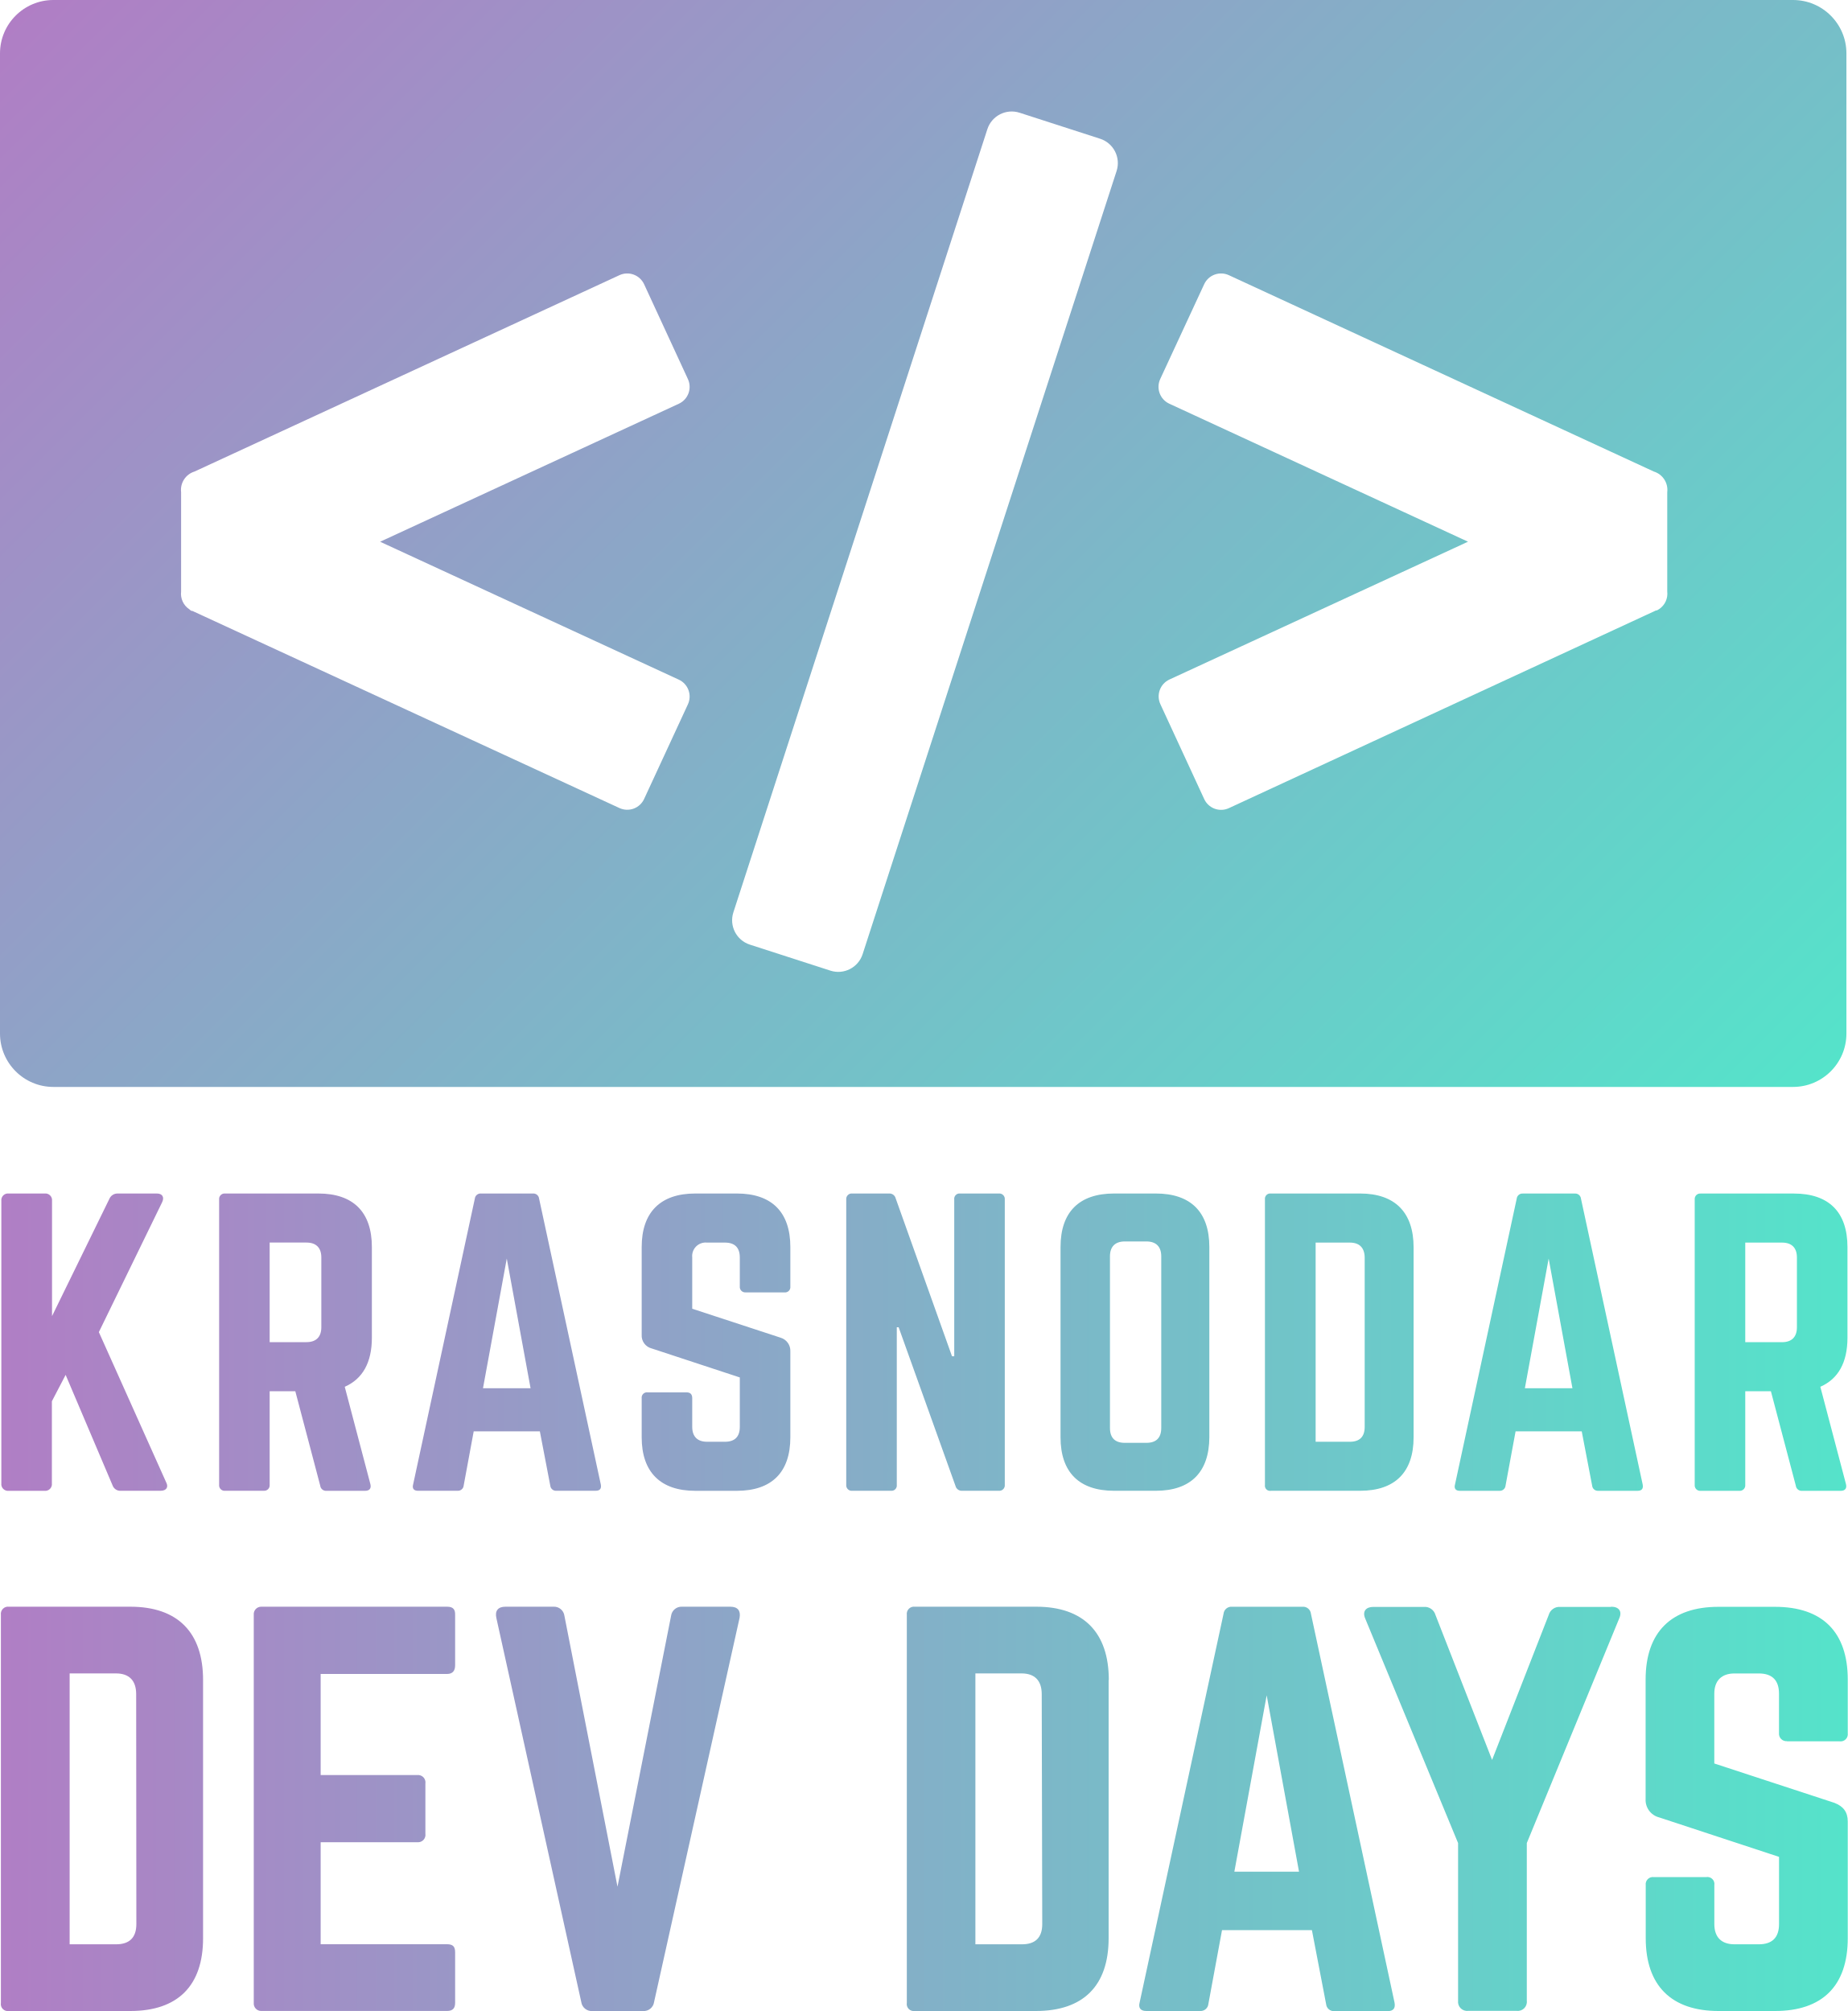
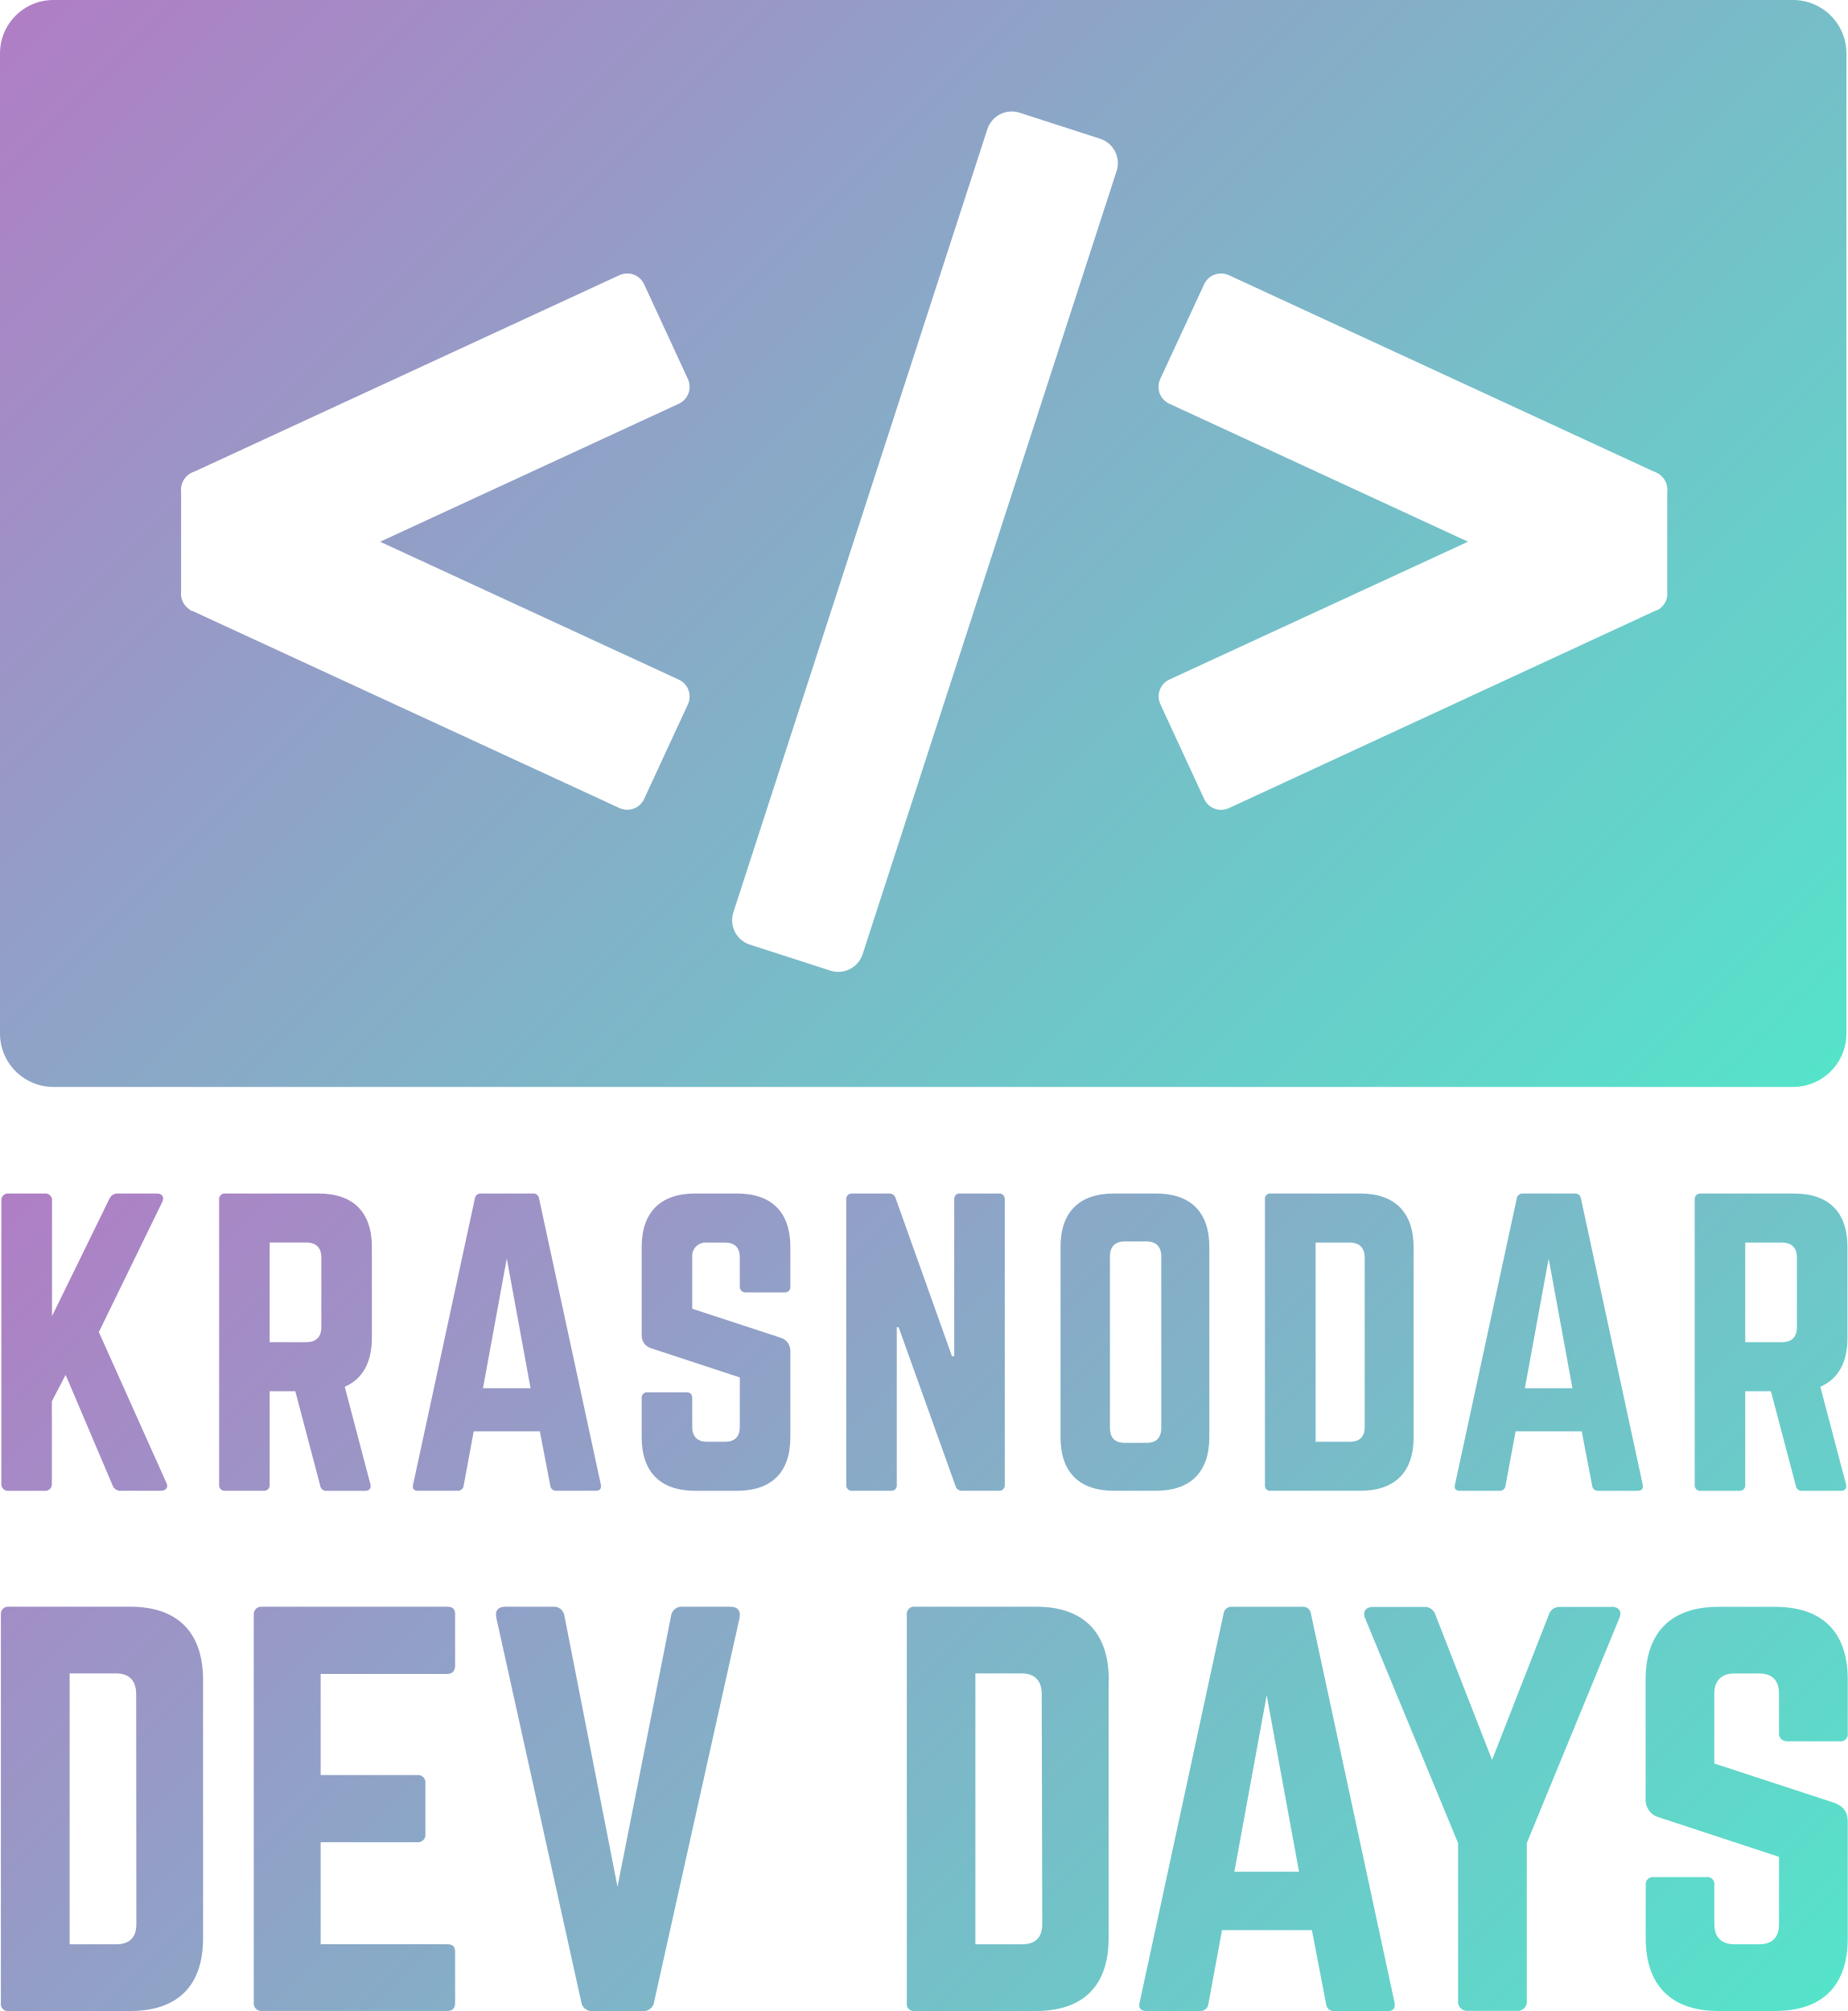
<svg xmlns="http://www.w3.org/2000/svg" xmlns:xlink="http://www.w3.org/1999/xlink" viewBox="0 0 497.18 541.19">
  <defs>
    <style>.a{fill:url(#a);}.b{fill:url(#b);}</style>
    <linearGradient id="a" x1="55.29" y1="-46.87" x2="441.54" y2="339.38" gradientUnits="userSpaceOnUse">
      <stop offset="0" stop-color="#b07ec5" />
      <stop offset="1" stop-color="#55e3ca" />
    </linearGradient>
-     <linearGradient id="b" x1="0.24" y1="431.19" x2="497.18" y2="431.19" xlink:href="#a" />
+     <linearGradient id="b" x1="68.44" y1="254.13" x2="421.35" y2="607.04" xlink:href="#a" />
  </defs>
  <path class="a" d="M482.45,0H14.37A14.37,14.37,0,0,0,0,14.37V278.14a14.37,14.37,0,0,0,14.37,14.37H482.45a14.37,14.37,0,0,0,14.37-14.37V14.37A14.37,14.37,0,0,0,482.45,0ZM182.64,182.9a5,5,0,0,1,2.45,6.66L173.32,215a5,5,0,0,1-6.66,2.45L51.77,164.41l-.1,0-.1,0,0,0-.31-.16L51,164l-.1-.06a5,5,0,0,1-2.17-4.74V132.46a5.16,5.16,0,0,1,3.61-5.56L166.66,74.06a5,5,0,0,1,6.66,2.45L185.09,102a5,5,0,0,1-2.45,6.66l-80.36,37.13ZM300.45,46,232.11,256.78a6.89,6.89,0,0,1-8.68,4.43l-21.67-7a6.89,6.89,0,0,1-4.43-8.68L265.67,34.77a6.89,6.89,0,0,1,8.68-4.43l21.67,7A6.89,6.89,0,0,1,300.45,46ZM448.61,159.17a5,5,0,0,1-2.17,4.74l-.1.06-.25.15-.31.16,0,0-.1,0-.1,0L330.64,217.49A5,5,0,0,1,324,215l-11.77-25.48a5,5,0,0,1,2.45-6.66L395,145.78l-80.36-37.13a5,5,0,0,1-2.45-6.66L324,76.51a5,5,0,0,1,6.66-2.45L445,126.9a5.16,5.16,0,0,1,3.61,5.56Z" />
  <path class="b" d="M.36,399.19v-76a1.8,1.8,0,0,1,2-2H12a1.8,1.8,0,0,1,2,2v31l15.4-31.5a2.38,2.38,0,0,1,2.3-1.5h10.5c1.5,0,2.1,1,1.4,2.4l-17,34.9,18.1,40.4c.7,1.3.1,2.3-1.5,2.3H32.57a2.21,2.21,0,0,1-2.3-1.5L17.66,370l-3.7,7.1v22.1a1.8,1.8,0,0,1-2,2H2.36A1.8,1.8,0,0,1,.36,399.19Zm70.6,2H60.56a1.47,1.47,0,0,1-1.6-1.6v-76.8a1.47,1.47,0,0,1,1.6-1.6h25.1c9.4,0,14.4,5,14.4,14.4V360c0,6.7-2.5,11.1-7.3,13.2l6.9,26.2c.3,1.2-.3,1.8-1.4,1.8H87.86a1.57,1.57,0,0,1-1.7-1.4l-6.7-25.4h-6.9v25.2A1.47,1.47,0,0,1,71,401.19Zm1.6-40h9.9c2.6,0,4-1.4,4-4v-18.8c0-2.6-1.4-4-4-4h-9.9Zm72.7,24h-17.8l-2.7,14.6a1.54,1.54,0,0,1-1.6,1.4h-10.7c-1.1,0-1.6-.6-1.3-1.7l16.6-76.9a1.56,1.56,0,0,1,1.7-1.4h13.9a1.56,1.56,0,0,1,1.7,1.4l16.6,76.9c.2,1.1-.2,1.7-1.4,1.7h-10.6a1.54,1.54,0,0,1-1.6-1.4Zm-2.5-11.6-6.4-34.9-6.4,34.9Zm55.5-52.4h-11.2c-9.3,0-14.4,5-14.4,14.4v23.6a3.57,3.57,0,0,0,2.7,3.7l23.7,7.8V384c0,2.7-1.4,4-4,4h-4.8c-2.5,0-4-1.3-4-4v-7.7c0-1.1-.5-1.6-1.6-1.6h-10.4a1.43,1.43,0,0,0-1.6,1.6v10.5c0,9.4,5.1,14.4,14.4,14.4h11.2c9.4,0,14.4-5,14.4-14.4v-23.1a3.67,3.67,0,0,0-2.6-3.7l-23.8-7.8v-13.8a3.63,3.63,0,0,1,4-4h4.8c2.7,0,4,1.4,4,4v7.8a1.47,1.47,0,0,0,1.6,1.6h10.4a1.43,1.43,0,0,0,1.6-1.6v-10.6C212.66,326.19,207.66,321.19,198.26,321.19Zm60.6,80h9.9a1.47,1.47,0,0,0,1.6-1.6v-76.8a1.47,1.47,0,0,0-1.6-1.6h-10.4a1.43,1.43,0,0,0-1.6,1.6V365h-.6L241,322.49a1.72,1.72,0,0,0-1.8-1.3h-9.9a1.47,1.47,0,0,0-1.6,1.6v76.8a1.47,1.47,0,0,0,1.6,1.6h10.4a1.43,1.43,0,0,0,1.6-1.6v-42.4h.5l15.3,42.7A1.72,1.72,0,0,0,258.86,401.19Zm52.1,0h-11.2c-9.4,0-14.4-5-14.4-14.4v-51.2c0-9.4,5-14.4,14.4-14.4H311c9.4,0,14.4,5,14.4,14.4v51.2C325.36,396.19,320.36,401.19,311,401.19Zm-2.5-12.9c2.6,0,4-1.3,4-4v-46.2c0-2.6-1.4-4-4-4h-5.8c-2.6,0-4,1.4-4,4v46.2c0,2.7,1.4,4,4,4Zm31.9,11.3v-76.8a1.43,1.43,0,0,1,1.6-1.6h24c9.4,0,14.4,5.1,14.4,14.5v51.1c0,9.4-5,14.4-14.4,14.4H342A1.39,1.39,0,0,1,340.36,399.6ZM354,388h9.2c2.6,0,4-1.3,4-4v-45.5c0-2.7-1.4-4.1-4-4.1H354Zm88,11.5c.2,1.1-.2,1.7-1.4,1.7H430a1.54,1.54,0,0,1-1.6-1.4l-2.8-14.6h-17.8l-2.7,14.6a1.54,1.54,0,0,1-1.6,1.4h-10.7c-1.1,0-1.6-.6-1.3-1.7l16.6-76.9a1.56,1.56,0,0,1,1.7-1.4h13.9a1.56,1.56,0,0,1,1.7,1.4Zm-18.9-25.9-6.4-34.9-6.4,34.9Zm32.9,26v-76.8a1.47,1.47,0,0,1,1.6-1.6h25.1c9.4,0,14.4,5,14.4,14.4V360c0,6.7-2.5,11.1-7.3,13.2l6.9,26.2c.3,1.2-.3,1.8-1.4,1.8h-10.4a1.57,1.57,0,0,1-1.7-1.4l-6.7-25.4h-6.9v25.2a1.47,1.47,0,0,1-1.6,1.6h-10.4A1.47,1.47,0,0,1,456,399.6Zm13.6-38.4h9.9c2.6,0,4-1.4,4-4v-18.8c0-2.6-1.4-4-4-4h-9.9ZM54.64,452.11v69.5c0,12.78-6.8,19.58-19.58,19.58H2.42A1.89,1.89,0,0,1,.24,539V434.57a1.94,1.94,0,0,1,2.18-2.18H35.06C47.84,432.39,54.64,439.33,54.64,452.11Zm-18,3.81c0-3.67-1.9-5.58-5.44-5.58H18.74v72.9H31.25c3.54,0,5.44-1.77,5.44-5.44Zm83.64-23.53h-50a2,2,0,0,0-2,2.18V539a2,2,0,0,0,2,2.18h50c1.63,0,2.18-.82,2.18-2.18v-13.6c0-1.5-.54-2.18-2.18-2.18h-34V495.77h26a2,2,0,0,0,2.18-2.31V480a2,2,0,0,0-2.18-2.31h-26v-27.2h34c1.63,0,2.18-1,2.18-2.31v-13.6C122.5,433.21,122,432.39,120.33,432.39Zm76.16,0H183.57a2.83,2.83,0,0,0-3,2.45l-14.42,72.9-14.28-72.9a2.82,2.82,0,0,0-3-2.45H136c-2,0-2.86,1.09-2.45,3l22.85,103.36a2.83,2.83,0,0,0,3,2.45H173a2.82,2.82,0,0,0,3-2.45l23-103.36C199.34,433.48,198.53,432.39,196.49,432.39Zm101.86,19.72v69.5c0,12.78-6.8,19.58-19.58,19.58H246.13A1.89,1.89,0,0,1,244,539V434.57a1.94,1.94,0,0,1,2.18-2.18h32.64C291.55,432.39,298.35,439.33,298.35,452.11Zm-18,3.81c0-3.67-1.9-5.58-5.44-5.58H262.45v72.9H275c3.54,0,5.44-1.77,5.44-5.44Zm94.93,83c.27,1.5-.27,2.31-1.9,2.31H359a2.09,2.09,0,0,1-2.18-1.9L353,519.43H328.81l-3.67,19.86a2.09,2.09,0,0,1-2.18,1.9H308.42c-1.5,0-2.18-.82-1.77-2.31L329.22,434.3a2.12,2.12,0,0,1,2.31-1.9h18.9a2.12,2.12,0,0,1,2.31,1.9Zm-25.7-35.22-8.7-47.46-8.7,47.46Zm83.91-71.26h-13.6a3,3,0,0,0-3.13,2.18l-15.23,39-15.23-39a3,3,0,0,0-3.13-2.18h-13.6c-2,0-3,1.22-2.18,3.13L392.33,496v42.43a2.44,2.44,0,0,0,2.72,2.72H408.1a2.44,2.44,0,0,0,2.72-2.72V496l24.89-60.52C436.53,433.62,435.58,432.39,433.54,432.39Zm47.33,36.18H495a1.94,1.94,0,0,0,2.18-2.18V452c0-12.78-6.8-19.58-19.58-19.58H462.37c-12.65,0-19.58,6.8-19.58,19.58v32.1a4.85,4.85,0,0,0,3.67,5l32.23,10.61V517.8c0,3.67-1.9,5.44-5.44,5.44h-6.53c-3.4,0-5.44-1.77-5.44-5.44V507.33a1.89,1.89,0,0,0-2.18-2.18H445a1.94,1.94,0,0,0-2.18,2.18v14.28c0,12.78,6.94,19.58,19.58,19.58H477.6c12.78,0,19.58-6.8,19.58-19.58V490.19c0-2.58-1.22-4.08-3.54-5l-32.37-10.61V455.79c0-3.54,2-5.44,5.44-5.44h6.53c3.67,0,5.44,1.9,5.44,5.44v10.61A2,2,0,0,0,480.86,468.57Z" />
</svg>
